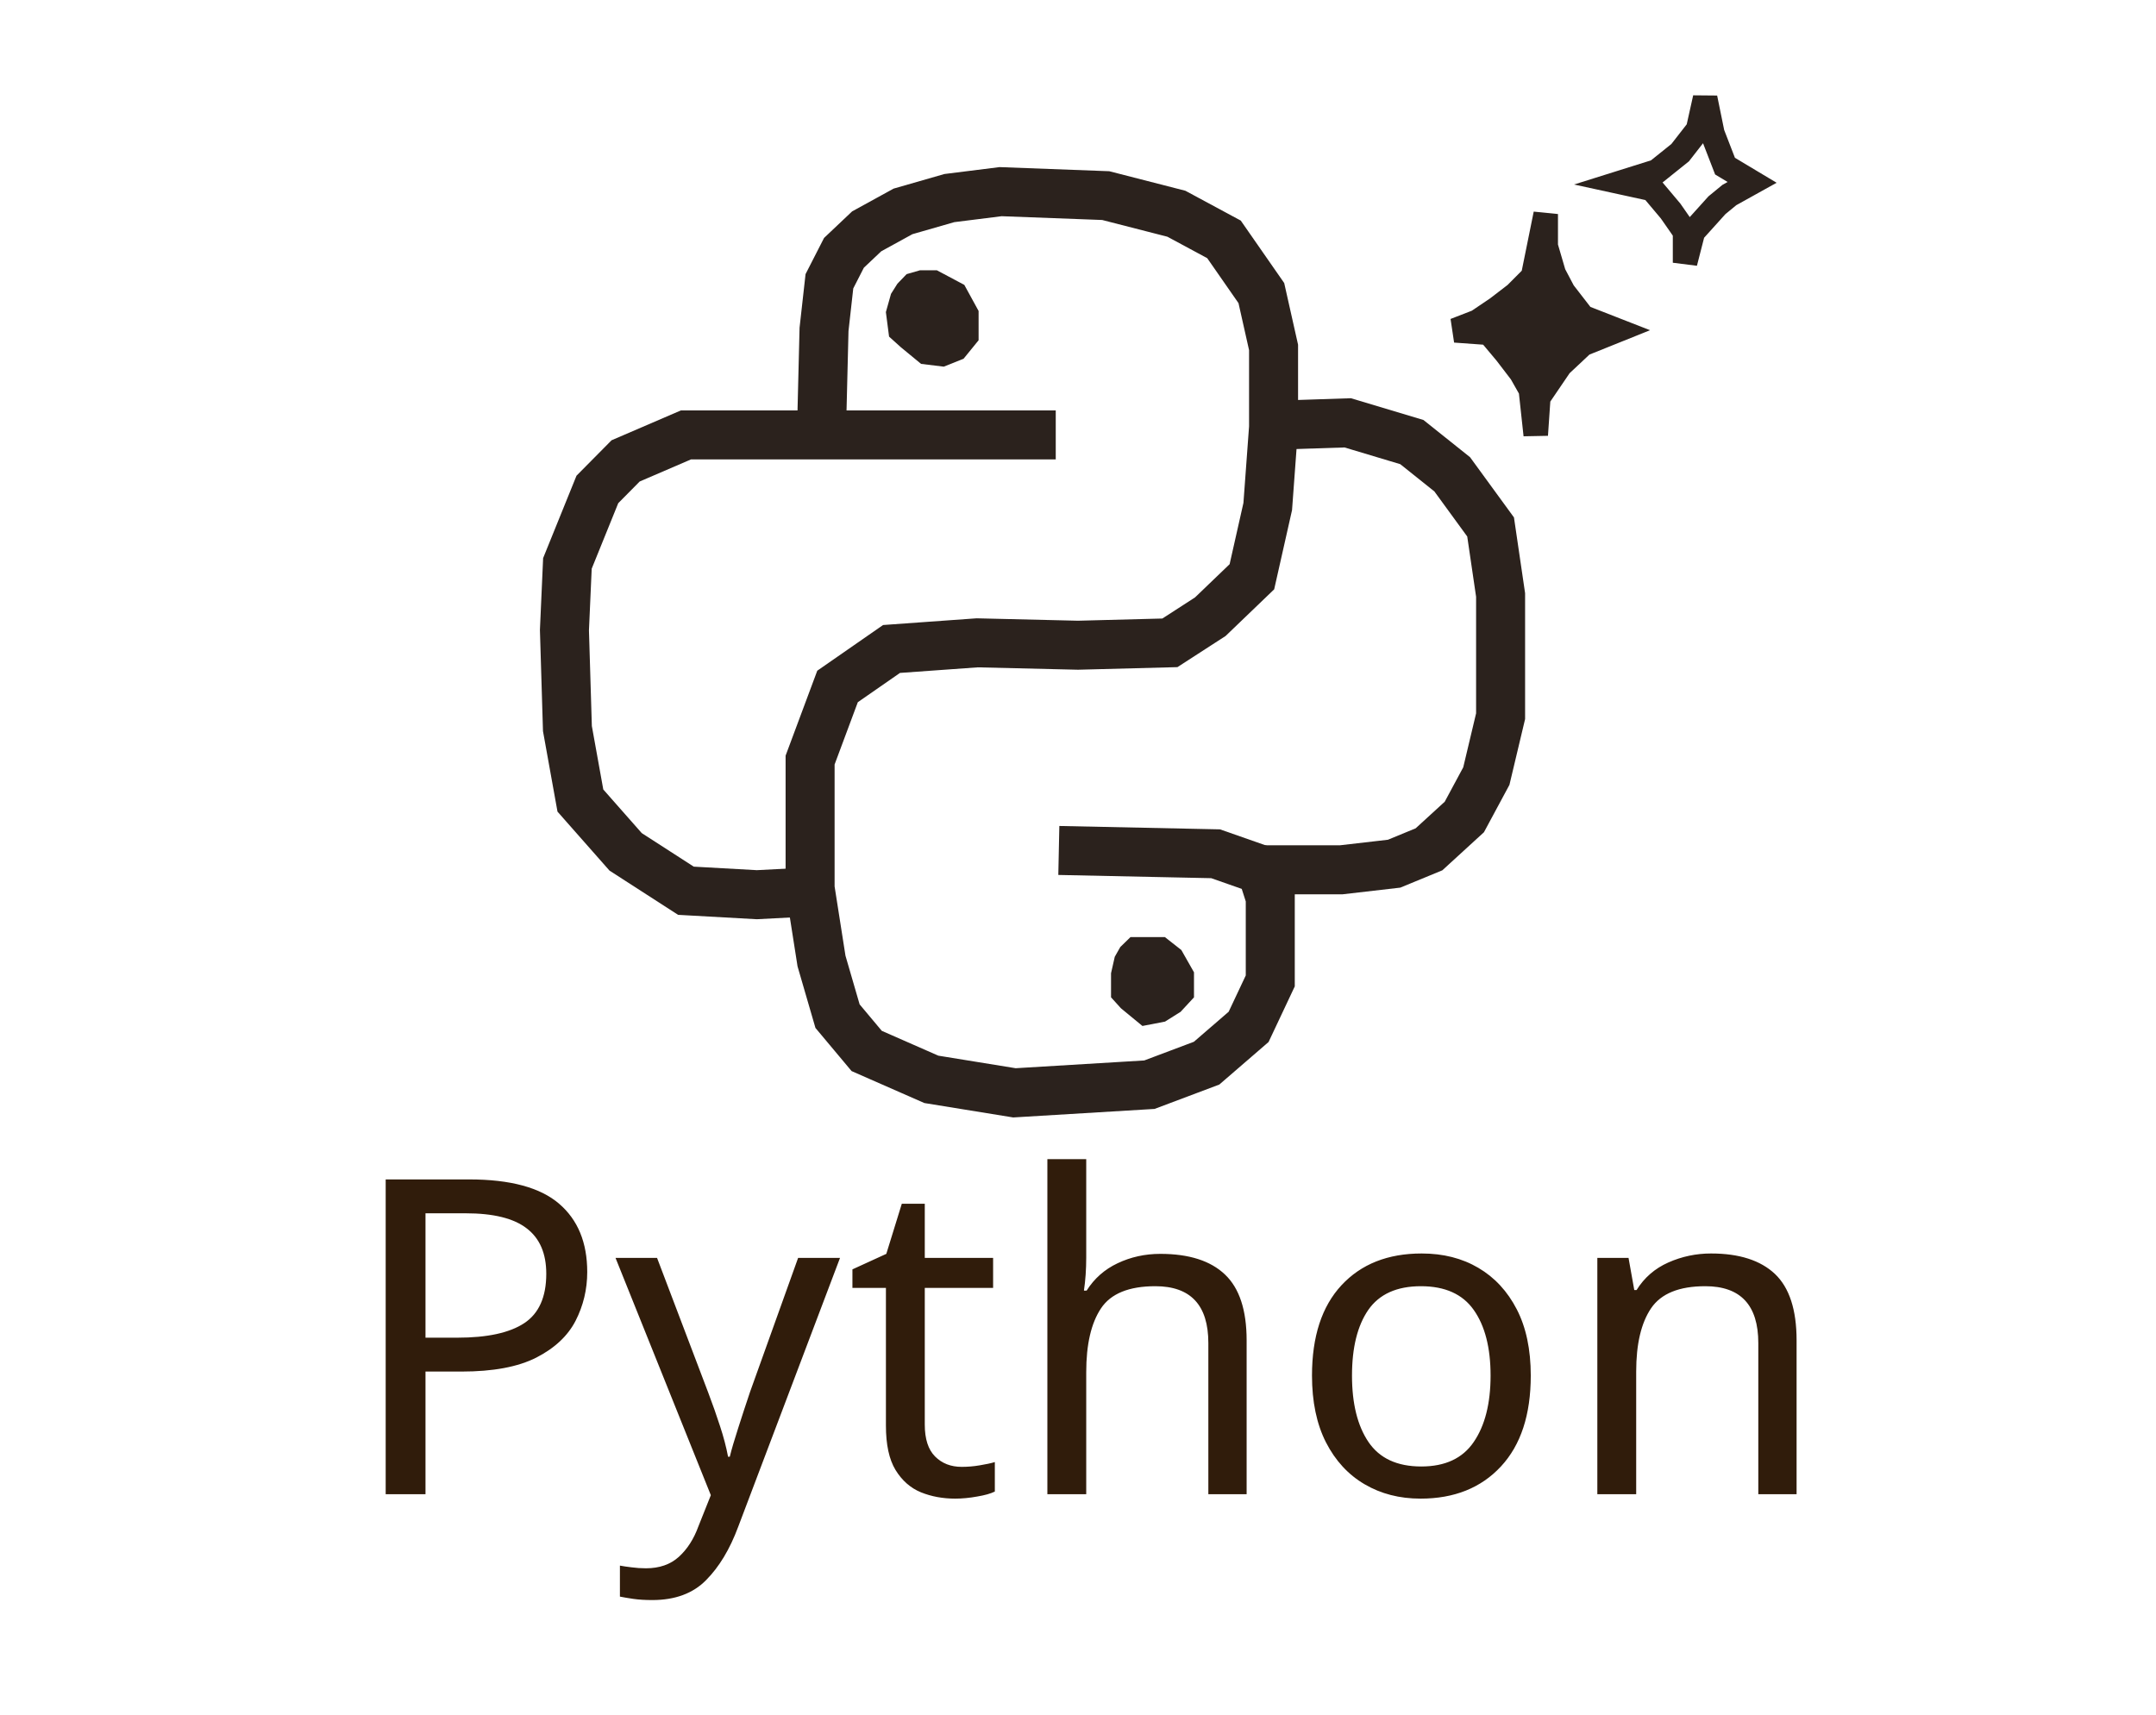
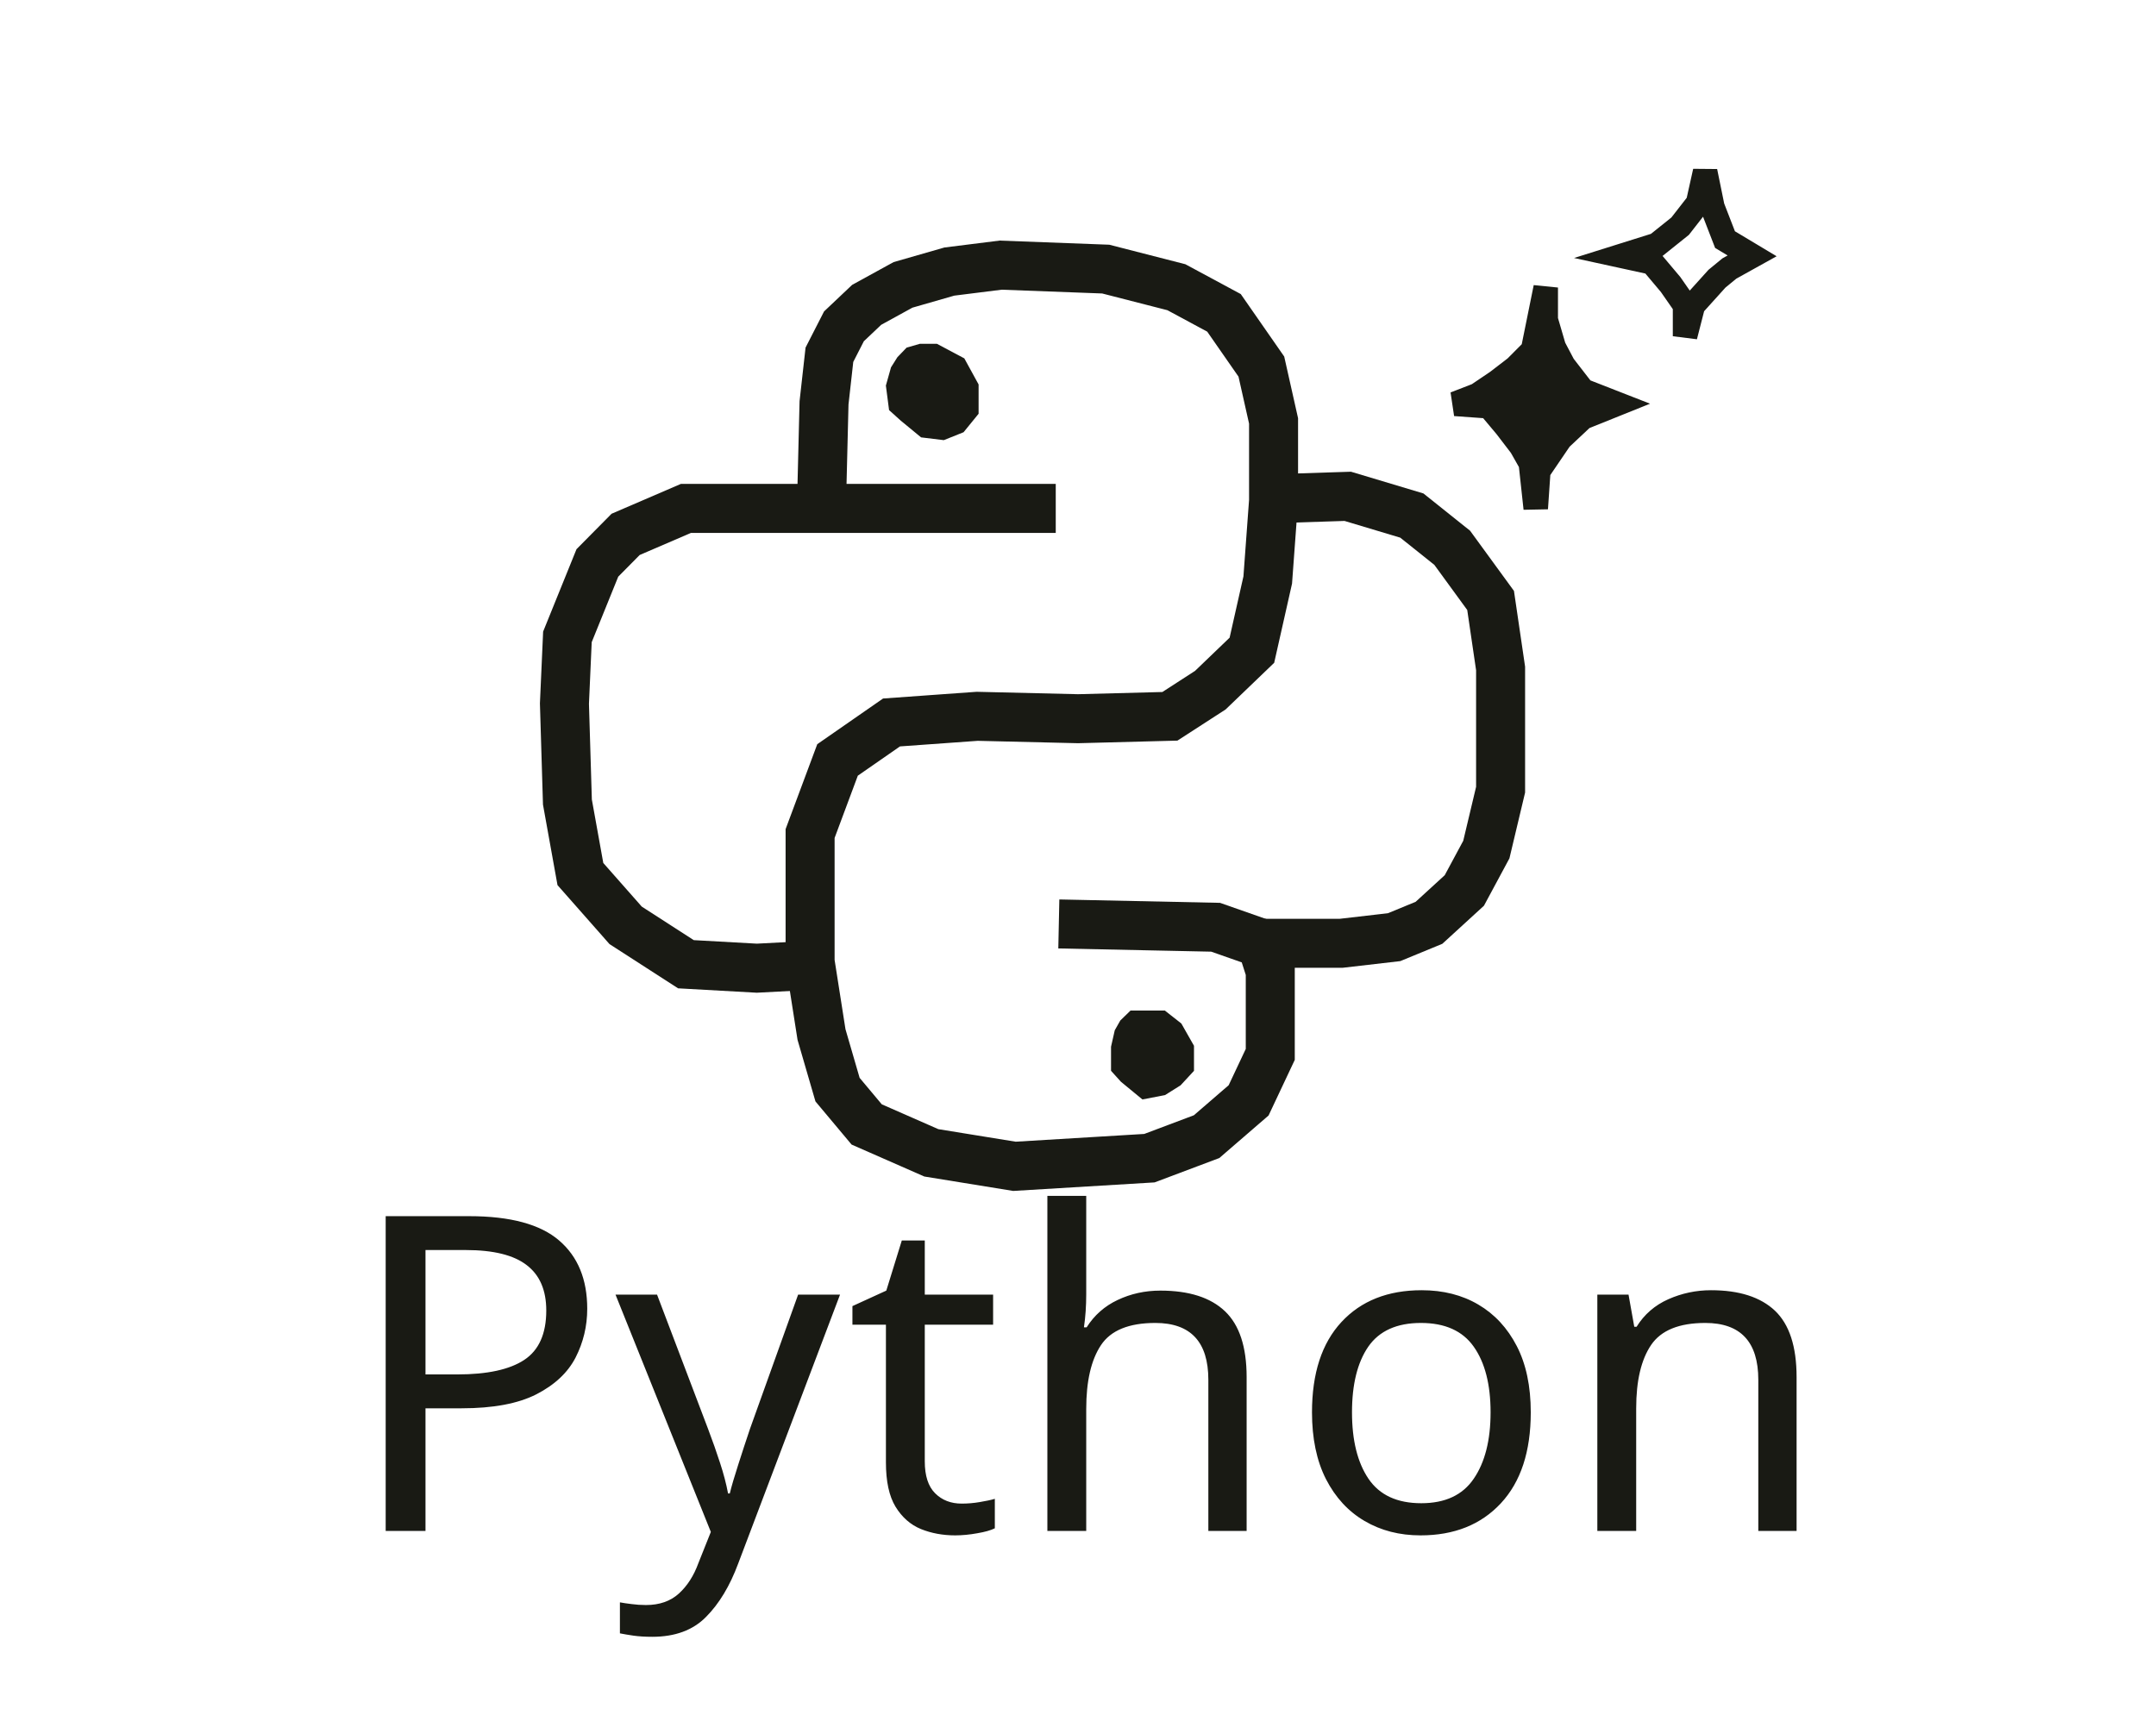
<svg xmlns="http://www.w3.org/2000/svg" width="176px" height="140px" viewBox="0 0 176 140" version="1.1">
  <g id="Page-1" stroke="none" stroke-width="1" fill="none" fill-rule="evenodd">
    <g id="Group-101">
-       <g id="Group-81" transform="translate(28, 8)">
-         <g id="Group-34" transform="translate(18.0767, 0)" stroke="#2B221D">
+       <g id="Group-81" transform="translate(28, 14)">
+         <g id="Group-34" transform="translate(18.0767, 0)" stroke="#191A14">
          <path d="M40.107,27.51 C40.107,27.51 30.044,27.51 9.918,27.51 L4.995,29.63 L2.688,31.962 L0.243,38 L0,43.45 L0.243,51.486 L1.302,57.363 L4.995,61.552 L9.918,64.727 L15.705,65.05 L21.889,64.727" id="Path-194" stroke-width="4" />
          <path d="M20.985,27.241 L21.191,18.892 L21.63,14.965 L22.817,12.644 L24.673,10.888 C26.65,9.802 27.638,9.26 27.638,9.26 C27.638,9.26 28.899,8.898 31.42,8.173 C34.211,7.823 35.607,7.648 35.607,7.648 C35.607,7.648 38.467,7.756 44.187,7.971 L49.955,9.451 L53.841,11.544 L56.891,15.93 L57.888,20.367 L57.888,26.881 L57.412,33.355 L56.119,39.091 L52.724,42.352 L49.425,44.485 L41.923,44.681 C36.437,44.55 33.694,44.485 33.694,44.485 C33.694,44.485 31.363,44.652 26.701,44.987 L22.294,48.047 L20.054,54.057 L20.054,64.53 L20.985,70.466 L22.294,74.967 L24.673,77.808 L29.95,80.126 L36.735,81.227 L47.753,80.562 L52.421,78.805 C54.707,76.83 55.851,75.842 55.851,75.842 C55.851,75.842 57.619,72.089 57.619,72.089 C57.619,72.089 57.619,69.822 57.619,65.288 L56.891,63.017 L53.158,61.708 L40.358,61.438" id="Path-195" stroke-width="4" />
          <polyline id="Path-196" stroke-width="4" points="56.891 63.017 63.41 63.017 67.728 62.518 70.575 61.345 73.461 58.704 75.257 55.366 76.421 50.475 76.421 40.58 75.605 35.025 72.471 30.726 69.176 28.094 63.943 26.524 57.888 26.719" />
-           <path d="M79.29,27.515 L79.5,24.45 L81.29,21.817 L83.131,20.09 L85.908,18.974 L83.131,17.889 C82.074,16.524 81.546,15.842 81.546,15.842 C81.546,15.842 81.285,15.347 80.763,14.356 C80.324,12.857 80.105,12.108 80.105,12.108 C80.105,12.108 80.105,11.231 80.105,9.476 L79.068,14.597 L77.654,16.017 L76.145,17.176 L74.54,18.26 L72.697,18.974 L75.491,19.175 L76.869,20.818 L78.099,22.425 L78.889,23.819 L79.29,27.515 Z" id="Path-197" stroke-width="2" fill="#2B221D" />
+           <path d="M79.29,27.515 L79.5,24.45 L81.29,21.817 L83.131,20.09 L85.908,18.974 L83.131,17.889 C82.074,16.524 81.546,15.842 81.546,15.842 C81.546,15.842 81.285,15.347 80.763,14.356 C80.324,12.857 80.105,12.108 80.105,12.108 C80.105,12.108 80.105,11.231 80.105,9.476 L79.068,14.597 L77.654,16.017 L76.145,17.176 L74.54,18.26 L72.697,18.974 L75.491,19.175 L76.869,20.818 L78.099,22.425 L78.889,23.819 L79.29,27.515 Z" id="Path-197" stroke-width="2" fill="#191A14" />
          <polygon id="Path-198" stroke-width="2" points="91.479 13.452 92.127 10.925 94.084 8.755 95.098 7.922 96.954 6.89 94.742 5.564 93.709 2.895 93.118 -5.99892625e-16 92.542 2.587 91.078 4.466 89.175 5.991 86.311 6.89 88.784 7.429 90.298 9.228 91.479 10.925" />
-           <path d="M27.775,19.96 L29.319,21.232 C30.374,21.361 30.902,21.425 30.902,21.425 C30.902,21.425 31.36,21.241 32.276,20.874 L33.309,19.604 L33.309,17.518 L32.276,15.631 L30.282,14.57 L29.089,14.57 L28.2,14.826 L27.576,15.475 L27.12,16.199 L26.749,17.518 L26.972,19.235 L27.775,19.96 Z" id="Path-221" fill="#2B221D" />
-           <path d="M45.775,73.96 L47.319,75.232 C48.334,75.036 48.841,74.938 48.841,74.938 C48.841,74.938 49.219,74.702 49.973,74.228 L50.892,73.235 L50.892,71.518 L49.973,69.899 L48.841,69.01 L47.319,69.01 L46.413,69.01 L45.775,69.631 L45.395,70.303 L45.12,71.518 L45.12,73.235 L45.775,73.96 Z" id="Path-221" fill="#2B221D" />
+           <path d="M27.775,19.96 L29.319,21.232 C30.374,21.361 30.902,21.425 30.902,21.425 C30.902,21.425 31.36,21.241 32.276,20.874 L33.309,19.604 L33.309,17.518 L32.276,15.631 L30.282,14.57 L29.089,14.57 L28.2,14.826 L27.576,15.475 L27.12,16.199 L26.749,17.518 L26.972,19.235 L27.775,19.96 Z" id="Path-221" fill="#191A14" />
+           <path d="M45.775,73.96 L47.319,75.232 C48.334,75.036 48.841,74.938 48.841,74.938 C48.841,74.938 49.219,74.702 49.973,74.228 L50.892,73.235 L50.892,71.518 L49.973,69.899 L48.841,69.01 L47.319,69.01 L46.413,69.01 L45.775,69.631 L45.395,70.303 L45.12,71.518 L45.12,73.235 L45.775,73.96 Z" id="Path-221" fill="#191A14" />
        </g>
-         <text id="Python" font-family="BobbyJonesSoft-Regular, Bobby Jones Soft" font-size="36" font-weight="normal" letter-spacing="0.434" fill="#301C0B">
-           <tspan x="0" y="114">Python </tspan>
+         <text id="Python" font-family="THERETROFONTDEMORegular, THE RETRO FONT DEMO" font-size="36" font-weight="normal" letter-spacing="0.434" fill="#191A14">
+           <tspan x="0" y="111">Python </tspan>
        </text>
      </g>
      <rect id="Rectangle" x="0" y="0" width="176" height="140" />
    </g>
  </g>
</svg>
